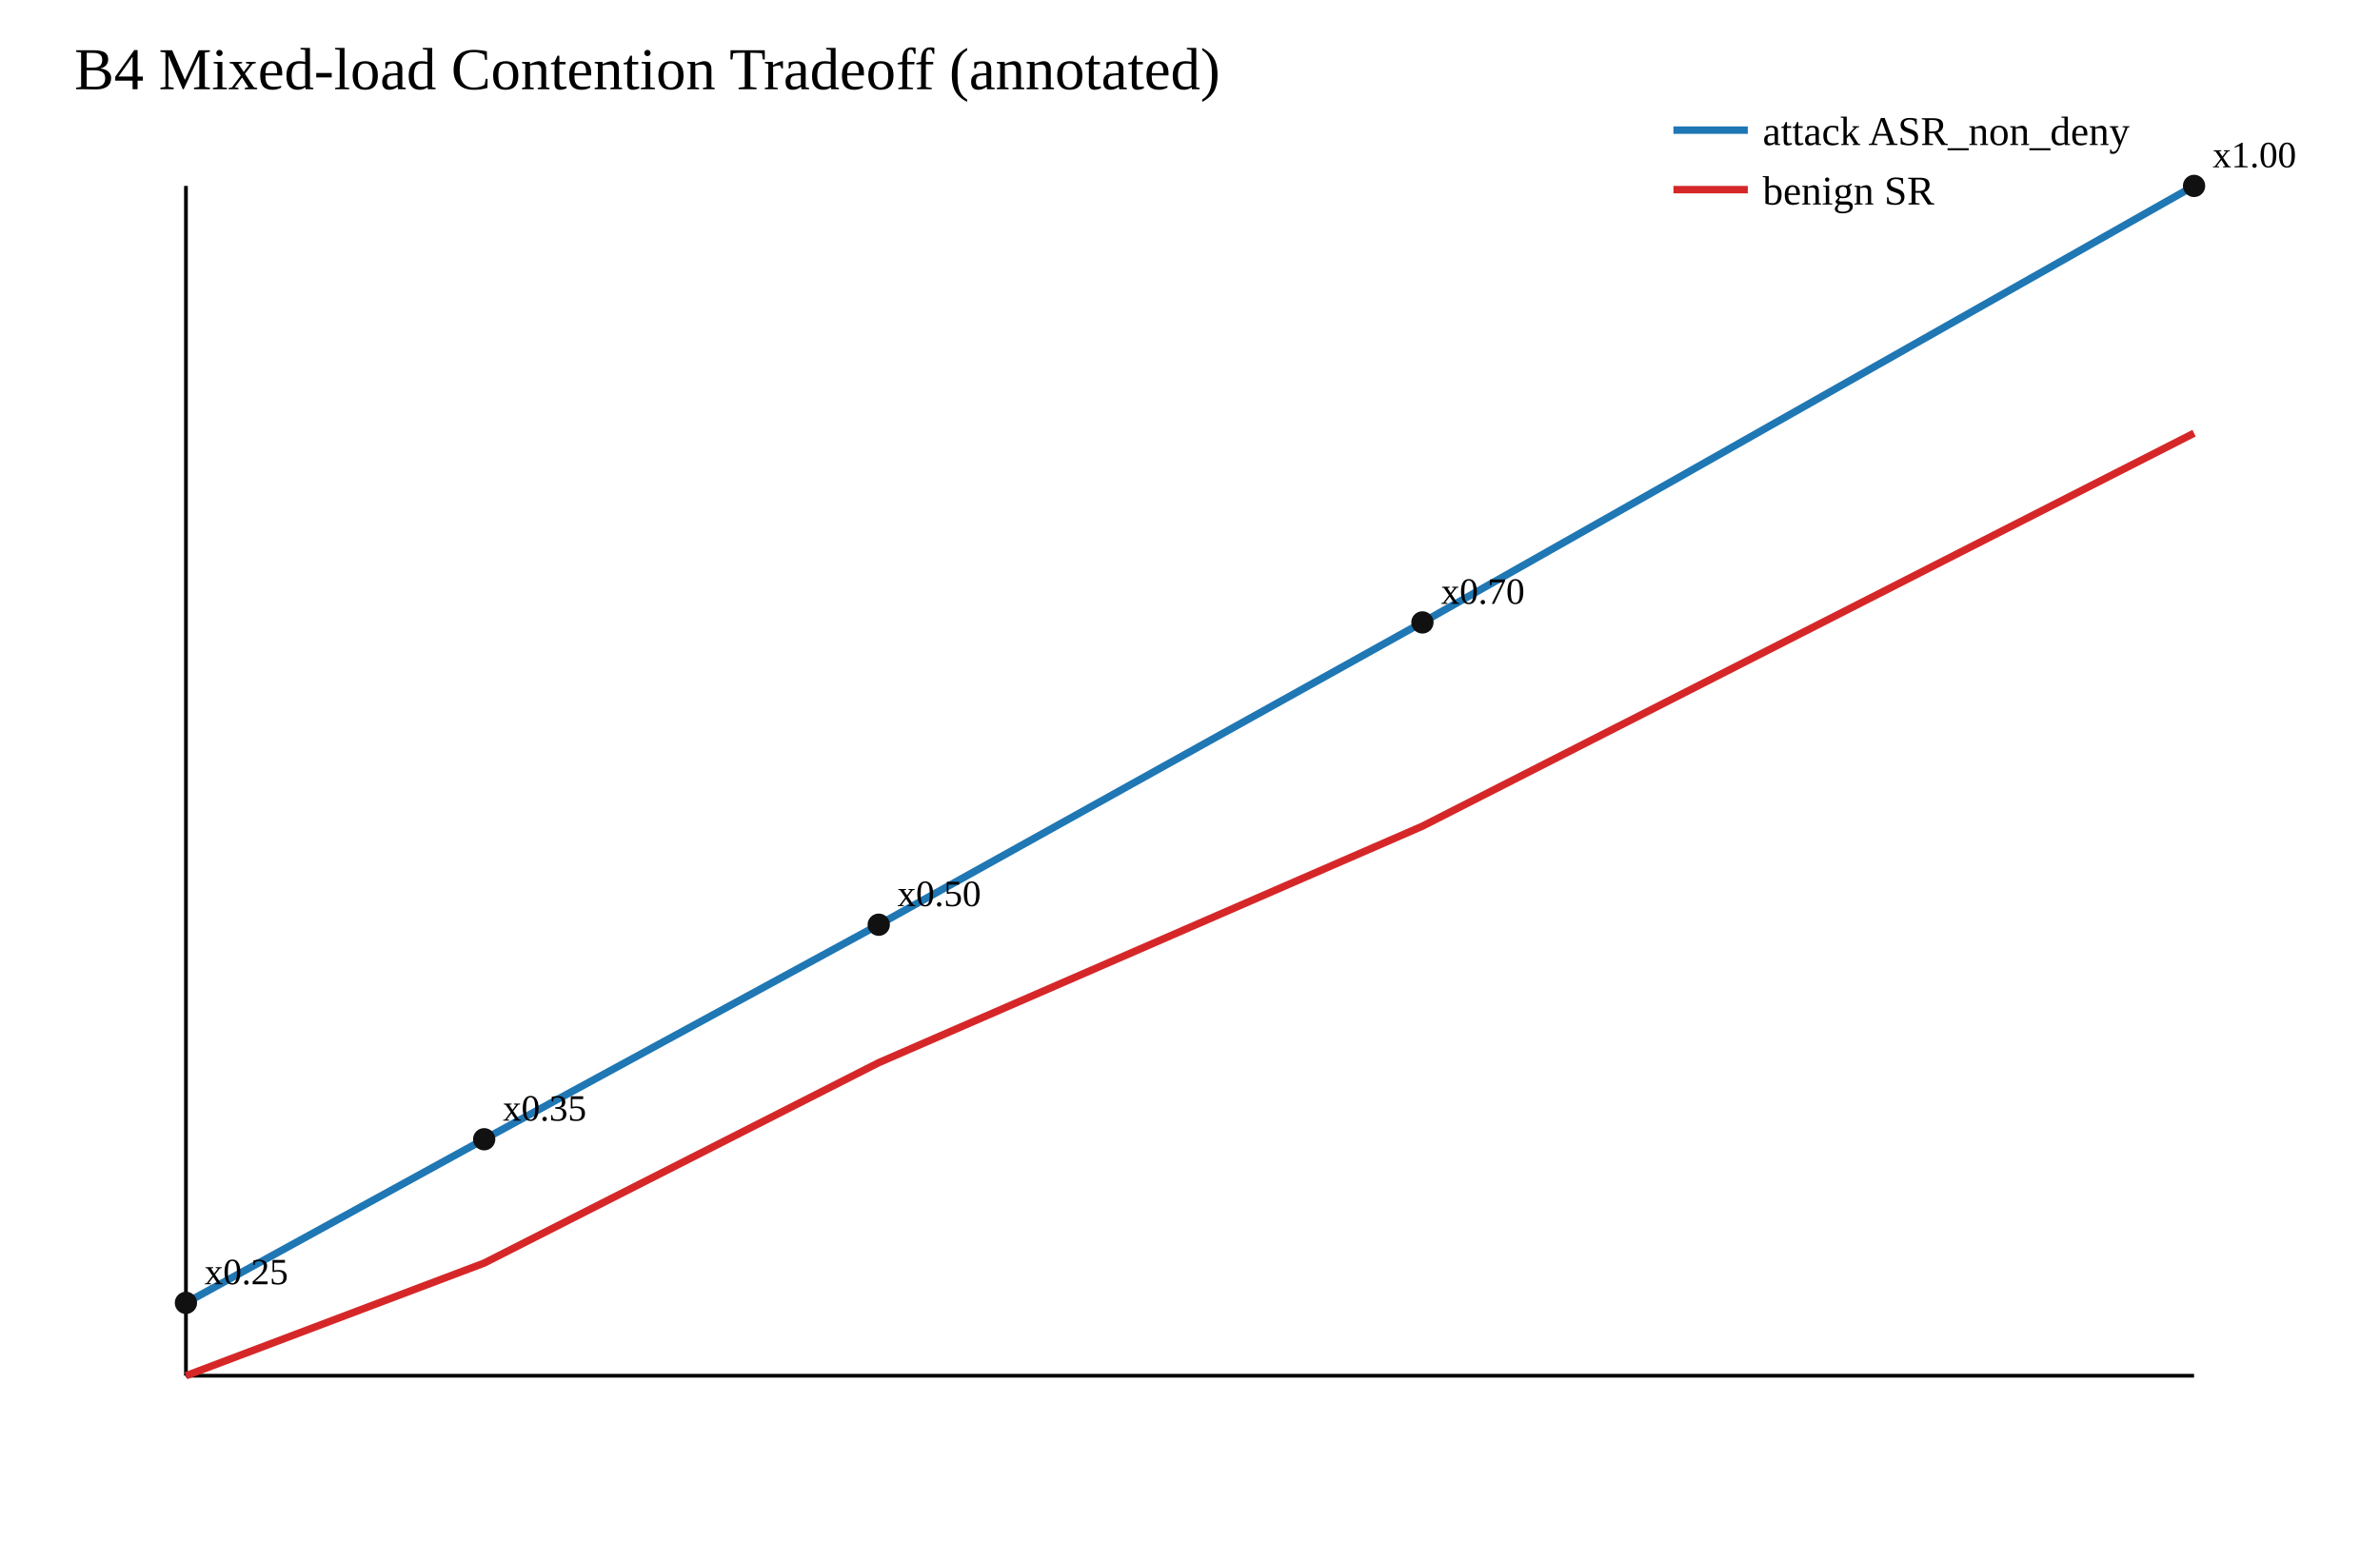
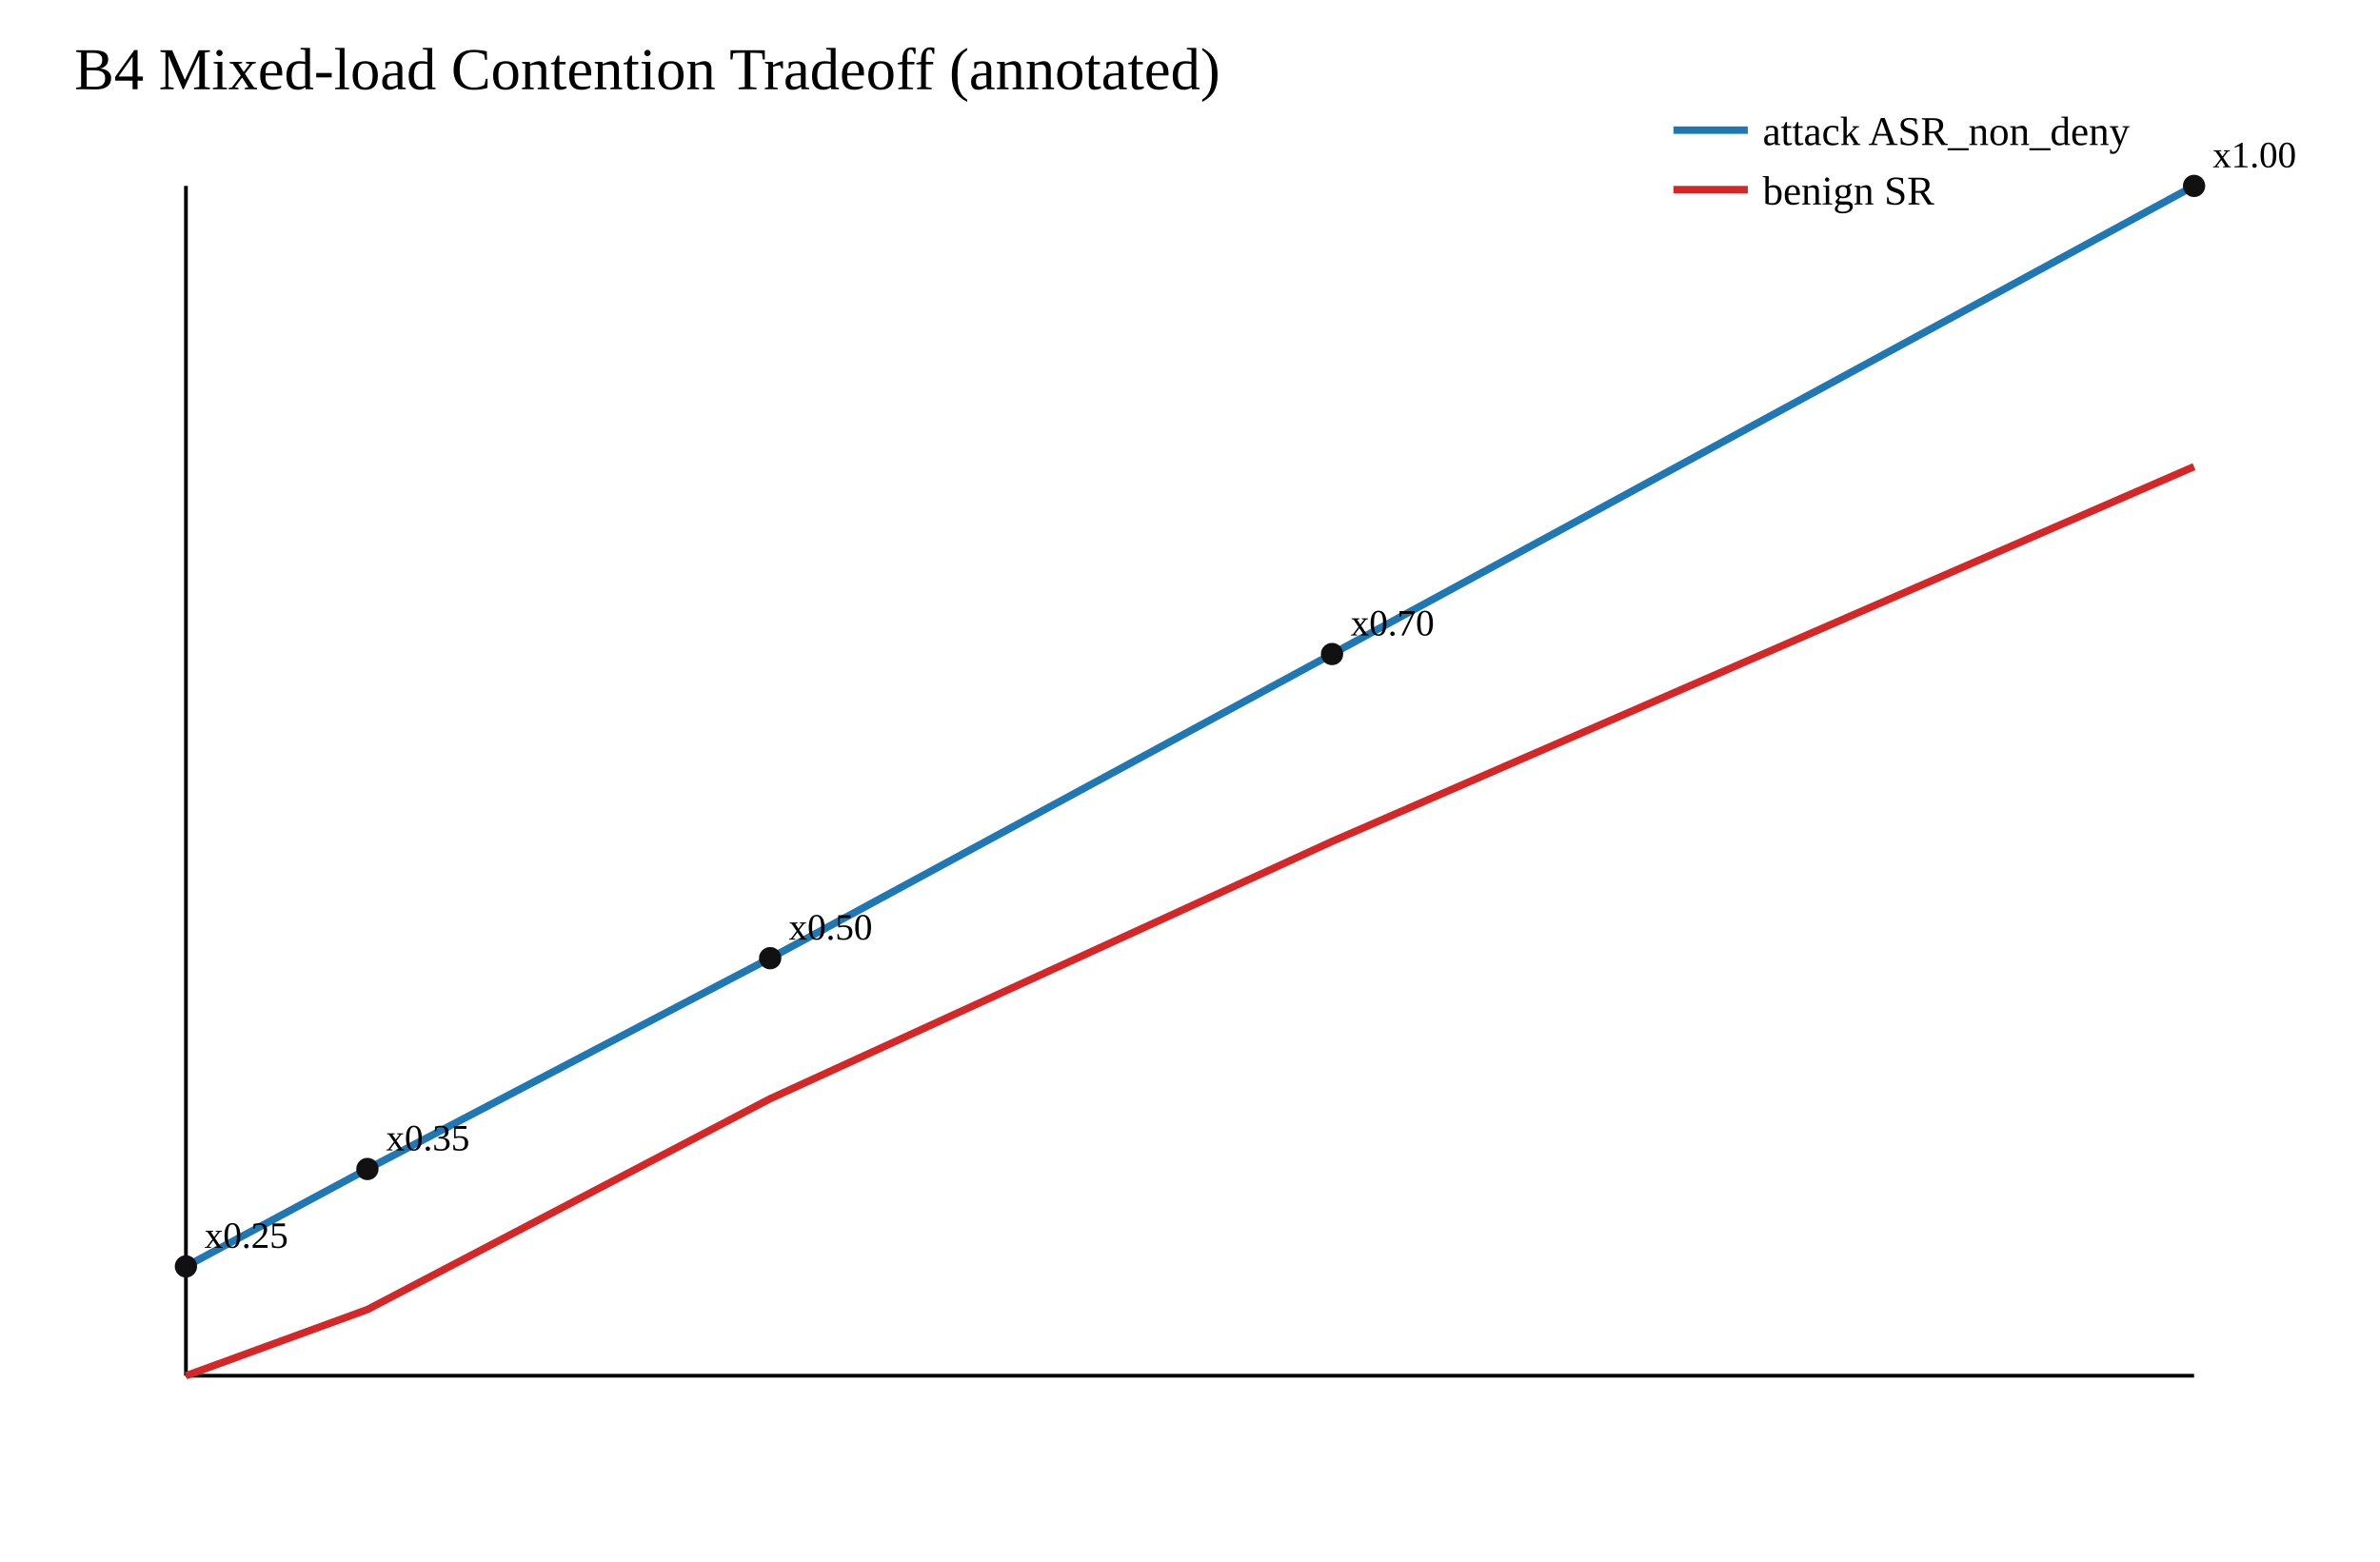
<svg xmlns="http://www.w3.org/2000/svg" width="640" height="420">
  <text x="20" y="24" font-size="16">B4 Mixed-load Contention Tradeoff (annotated)</text>
  <line x1="50" y1="370" x2="590" y2="370" stroke="black" />
  <line x1="50" y1="370" x2="50" y2="50" stroke="black" />
-   <polyline fill="none" stroke="#1f77b4" stroke-width="2" points="590.0,50.0 382.5,167.4 236.3,248.7 130.2,306.4 50.0,350.4" />
+   <polyline fill="none" stroke="#1f77b4" stroke-width="2" points="590.0,50.0 358.2,175.9 207.1,257.7 98.8,314.4 50.0,340.6" />
  <line x1="450" y1="35" x2="470" y2="35" stroke="#1f77b4" stroke-width="2" />
  <text x="474" y="39" font-size="11">attack ASR_non_deny</text>
-   <polyline fill="none" stroke="#d62728" stroke-width="2" points="590.0,116.5 382.5,222.2 236.3,285.8 130.2,339.7 50.0,370.0" />
+   <polyline fill="none" stroke="#d62728" stroke-width="2" points="590.0,125.5 358.2,226.3 207.1,295.5 98.8,352.2 50.0,370.0" />
  <line x1="450" y1="51" x2="470" y2="51" stroke="#d62728" stroke-width="2" />
  <text x="474" y="55" font-size="11">benign SR</text>
  <circle cx="590.0" cy="50.0" r="3" fill="#111" />
  <text x="595.0" y="45.0" font-size="10">x1.00</text>
-   <circle cx="382.5" cy="167.4" r="3" fill="#111" />
-   <text x="387.5" y="162.4" font-size="10">x0.70</text>
-   <circle cx="236.3" cy="248.7" r="3" fill="#111" />
-   <text x="241.3" y="243.7" font-size="10">x0.50</text>
-   <circle cx="130.2" cy="306.4" r="3" fill="#111" />
-   <text x="135.2" y="301.4" font-size="10">x0.35</text>
-   <circle cx="50.0" cy="350.4" r="3" fill="#111" />
-   <text x="55.0" y="345.4" font-size="10">x0.25</text>
+   <circle cx="358.2" cy="175.9" r="3" fill="#111" />
+   <text x="363.2" y="170.9" font-size="10">x0.70</text>
+   <circle cx="207.1" cy="257.7" r="3" fill="#111" />
+   <text x="212.1" y="252.7" font-size="10">x0.50</text>
+   <circle cx="98.8" cy="314.4" r="3" fill="#111" />
+   <text x="103.8" y="309.4" font-size="10">x0.35</text>
+   <circle cx="50.0" cy="340.6" r="3" fill="#111" />
+   <text x="55.0" y="335.6" font-size="10">x0.25</text>
</svg>
